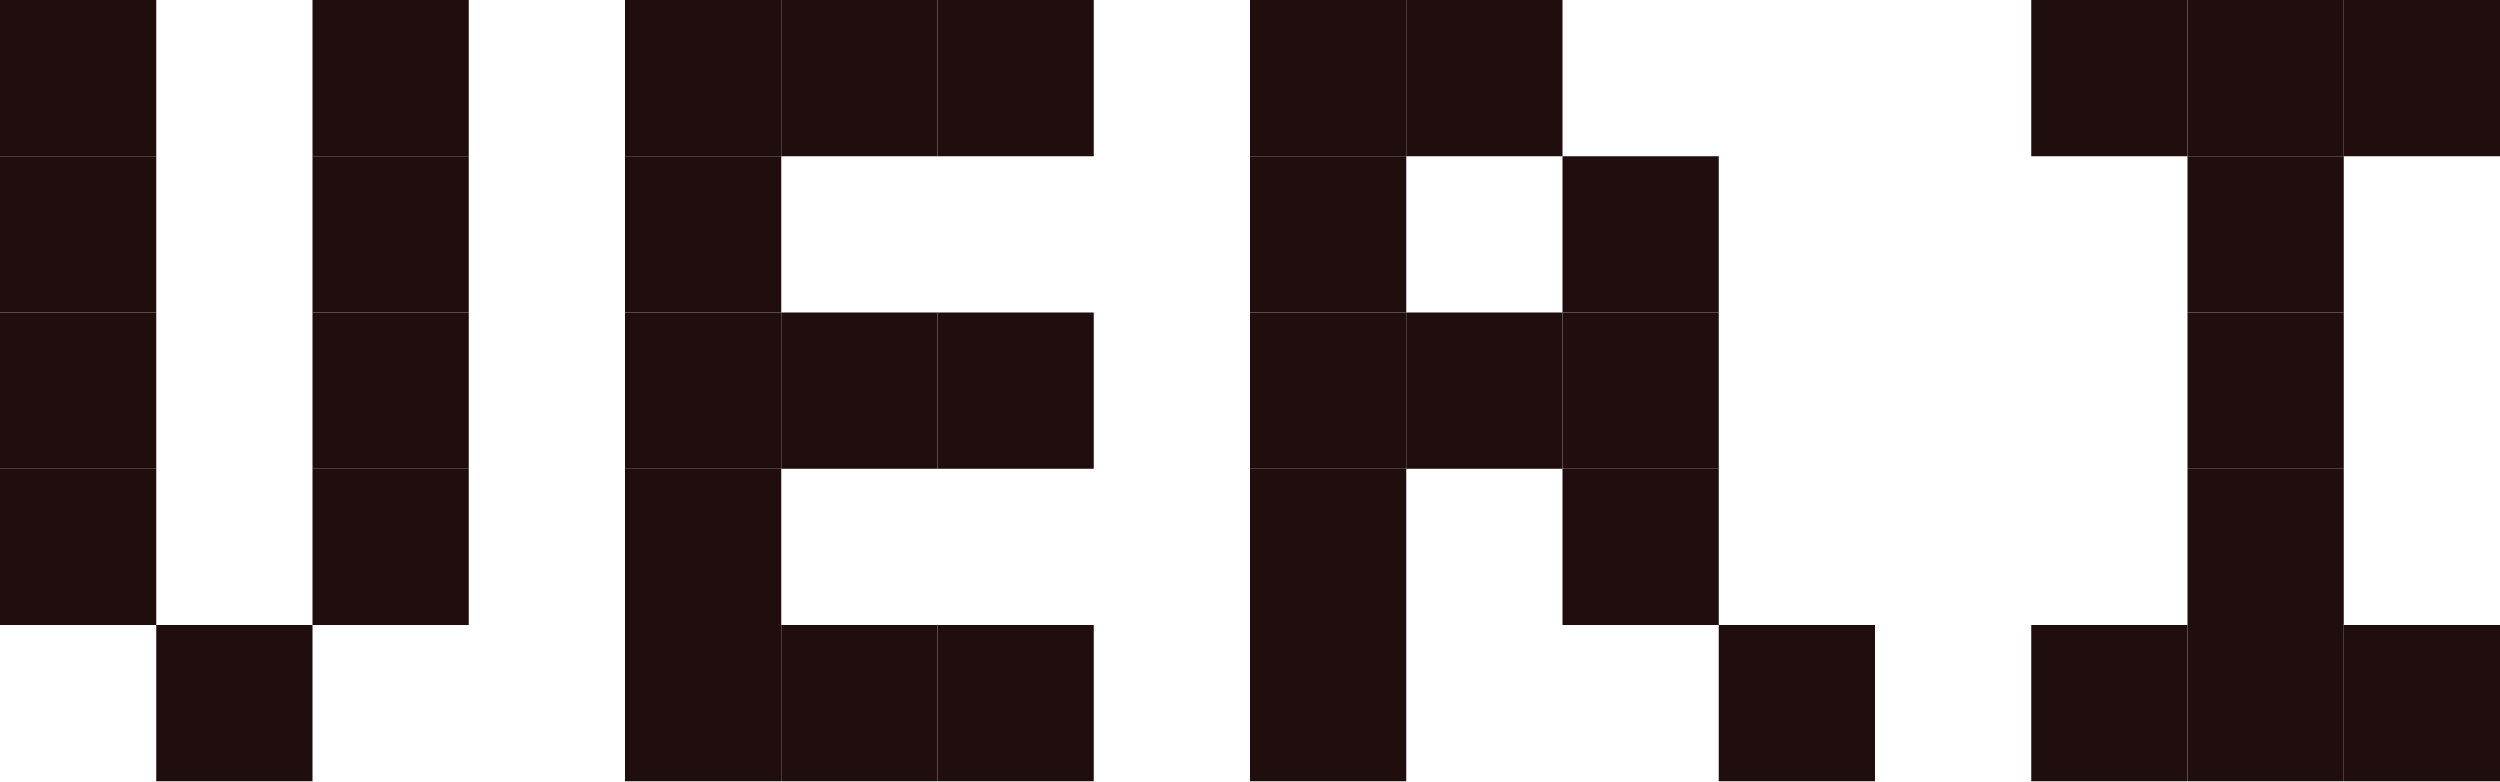
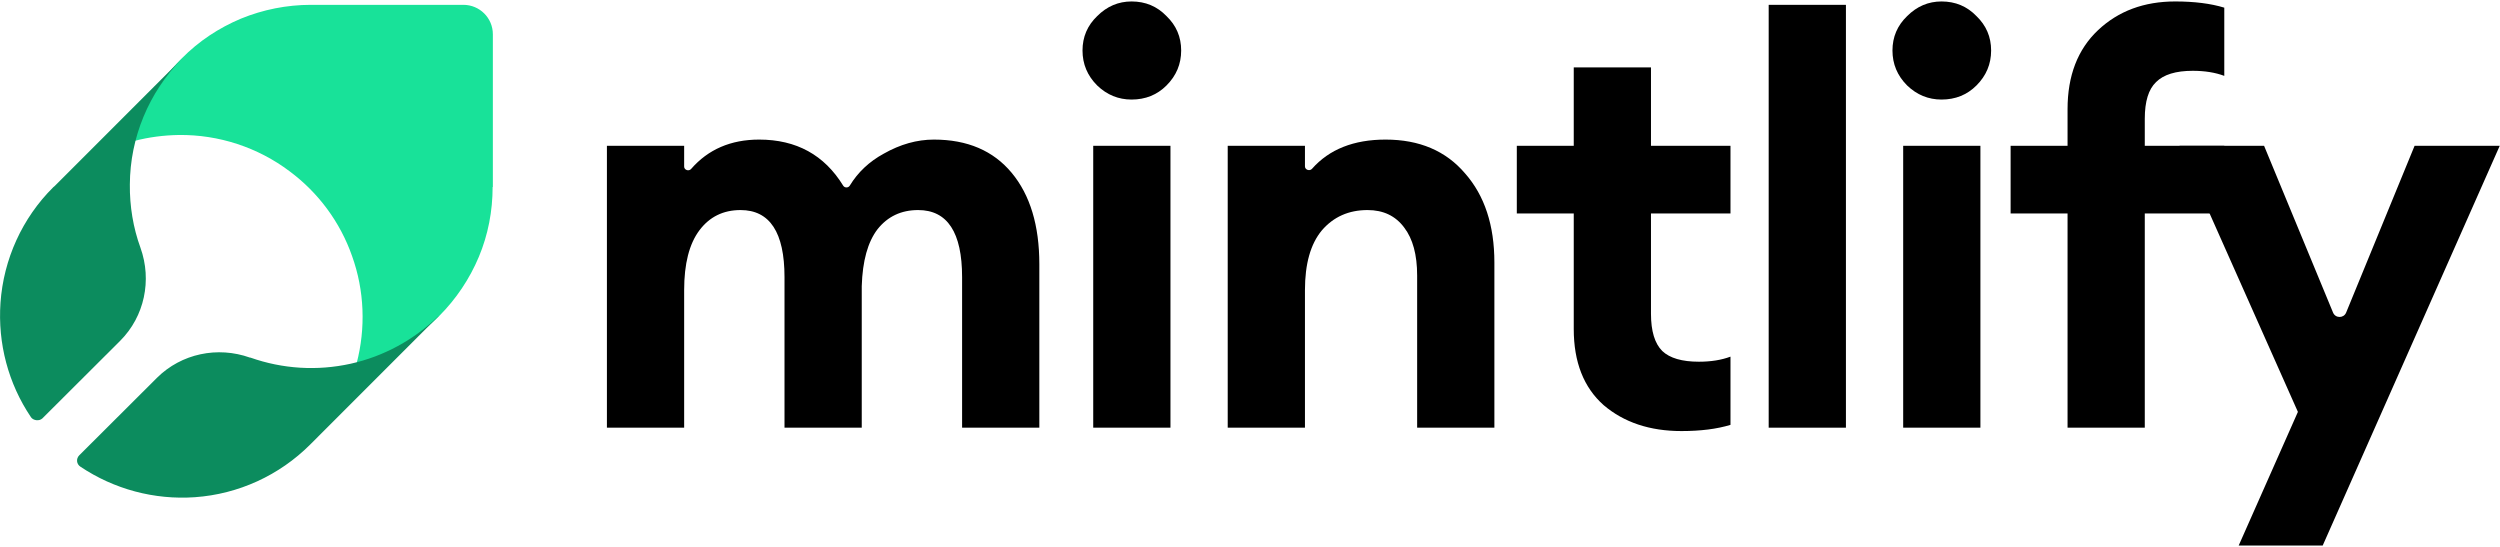
- <svg xmlns="http://www.w3.org/2000/svg" id="veri" width="64" height="20" viewBox="0 0 16 5" preserveAspectRatio="xMidYMid meet" rendering="crispEdges">
-   <rect x="0" y="0" width="1" height="1" fill="#200D0D" />
-   <rect x="2" y="0" width="1" height="1" fill="#200D0D" />
-   <rect x="4" y="0" width="1" height="1" fill="#200D0D" />
-   <rect x="5" y="0" width="1" height="1" fill="#200D0D" />
-   <rect x="6" y="0" width="1" height="1" fill="#200D0D" />
-   <rect x="8" y="0" width="1" height="1" fill="#200D0D" />
-   <rect x="9" y="0" width="1" height="1" fill="#200D0D" />
-   <rect x="13" y="0" width="1" height="1" fill="#200D0D" />
-   <rect x="14" y="0" width="1" height="1" fill="#200D0D" />
-   <rect x="15" y="0" width="1" height="1" fill="#200D0D" />
-   <rect x="0" y="1" width="1" height="1" fill="#200D0D" />
-   <rect x="2" y="1" width="1" height="1" fill="#200D0D" />
-   <rect x="4" y="1" width="1" height="1" fill="#200D0D" />
-   <rect x="8" y="1" width="1" height="1" fill="#200D0D" />
-   <rect x="10" y="1" width="1" height="1" fill="#200D0D" />
-   <rect x="14" y="1" width="1" height="1" fill="#200D0D" />
-   <rect x="0" y="2" width="1" height="1" fill="#200D0D" />
-   <rect x="2" y="2" width="1" height="1" fill="#200D0D" />
-   <rect x="4" y="2" width="1" height="1" fill="#200D0D" />
-   <rect x="5" y="2" width="1" height="1" fill="#200D0D" />
-   <rect x="6" y="2" width="1" height="1" fill="#200D0D" />
-   <rect x="8" y="2" width="1" height="1" fill="#200D0D" />
-   <rect x="9" y="2" width="1" height="1" fill="#200D0D" />
-   <rect x="10" y="2" width="1" height="1" fill="#200D0D" />
-   <rect x="14" y="2" width="1" height="1" fill="#200D0D" />
-   <rect x="0" y="3" width="1" height="1" fill="#200D0D" />
-   <rect x="2" y="3" width="1" height="1" fill="#200D0D" />
-   <rect x="4" y="3" width="1" height="1" fill="#200D0D" />
-   <rect x="8" y="3" width="1" height="1" fill="#200D0D" />
-   <rect x="10" y="3" width="1" height="1" fill="#200D0D" />
-   <rect x="14" y="3" width="1" height="1" fill="#200D0D" />
-   <rect x="1" y="4" width="1" height="1" fill="#200D0D" />
-   <rect x="4" y="4" width="1" height="1" fill="#200D0D" />
-   <rect x="5" y="4" width="1" height="1" fill="#200D0D" />
-   <rect x="6" y="4" width="1" height="1" fill="#200D0D" />
-   <rect x="8" y="4" width="1" height="1" fill="#200D0D" />
-   <rect x="11" y="4" width="1" height="1" fill="#200D0D" />
-   <rect x="13" y="4" width="1" height="1" fill="#200D0D" />
-   <rect x="14" y="4" width="1" height="1" fill="#200D0D" />
-   <rect x="15" y="4" width="1" height="1" fill="#200D0D" />
+ <svg xmlns="http://www.w3.org/2000/svg" width="1682" height="368" viewBox="0 0 1682 368" fill="none">
+   <path d="M1562.72 367.019H1506.2L1546.03 277.121L1466.37 98.086H1523.27L1569.68 210.318C1571.31 214.241 1576.87 214.234 1578.48 210.306L1624.54 98.086H1681.82L1562.72 367.019Z" fill="black" />
+   <path d="M1391.05 287.742V143.603H1352.74V98.085H1391.05V73.43C1391.05 50.924 1397.87 33.223 1411.53 20.326C1425.19 7.429 1442.51 0.981 1463.5 0.981C1476.39 0.981 1487.39 2.372 1496.5 5.154V51.05C1490.43 48.775 1483.35 47.637 1475.25 47.637C1463.88 47.637 1455.66 50.165 1450.6 55.223C1445.54 60.028 1443.01 68.246 1443.01 79.878V98.085H1496.5V143.603H1443.01V287.742H1391.05Z" fill="black" />
+   <path d="M1306.25 66.981C1297.4 66.981 1289.69 63.821 1283.11 57.499C1276.54 50.924 1273.25 43.085 1273.25 33.981C1273.25 24.878 1276.54 17.165 1283.11 10.843C1289.69 4.268 1297.4 0.981 1306.25 0.981C1315.61 0.981 1323.44 4.268 1329.77 10.843C1336.34 17.165 1339.63 24.878 1339.63 33.981C1339.63 43.085 1336.34 50.924 1329.77 57.499C1323.44 63.821 1315.61 66.981 1306.25 66.981ZM1280.46 287.742V98.085H1332.42V287.742H1280.46Z" fill="black" />
+   <path d="M1189.97 287.742V3.257H1241.94V287.742H1189.97Z" fill="black" />
+   <path d="M1131.27 290.018C1110.03 290.018 1092.58 284.202 1078.92 272.569C1065.52 260.684 1058.82 243.615 1058.82 221.362V143.603H1020.51V98.085H1058.82V45.361H1110.78V98.085H1164.27V143.603H1110.78V211.121C1110.78 222.753 1113.31 231.098 1118.37 236.155C1123.43 240.96 1131.65 243.362 1143.03 243.362C1151.12 243.362 1158.2 242.224 1164.27 239.949V285.845C1155.16 288.627 1144.16 290.018 1131.27 290.018Z" fill="black" />
+   <path d="M826.007 287.742V98.085H877.973V111.948C877.973 114.292 881.163 115.329 882.715 113.572C894.3 100.466 910.8 93.913 932.214 93.913C954.973 93.913 972.801 101.499 985.698 116.672C998.847 131.591 1005.42 151.568 1005.42 176.603V287.742H953.456V185.327C953.456 171.419 950.548 160.672 944.732 153.086C938.916 145.247 930.697 141.327 920.076 141.327C907.433 141.327 897.191 145.879 889.352 154.982C881.766 164.086 877.973 177.488 877.973 195.189V287.742H826.007Z" fill="black" />
+   <path d="M761.314 66.981C752.463 66.981 744.75 63.821 738.176 57.499C731.601 50.924 728.313 43.085 728.313 33.981C728.313 24.878 731.601 17.165 738.176 10.843C744.75 4.268 752.463 0.981 761.314 0.981C770.67 0.981 778.509 4.268 784.831 10.843C791.406 17.165 794.693 24.878 794.693 33.981C794.693 43.085 791.406 50.924 784.831 57.499C778.509 63.821 770.67 66.981 761.314 66.981ZM735.52 287.742V98.085H787.486V287.742H735.52Z" fill="black" />
+   <path d="M647.3 287.742V186.465C647.3 156.373 637.438 141.327 617.714 141.327C606.334 141.327 597.231 145.626 590.403 154.224C583.828 162.821 580.288 175.592 579.782 192.534V287.742H527.817V186.465C527.817 156.373 517.954 141.327 498.23 141.327C486.598 141.327 477.368 145.879 470.54 154.982C463.713 164.086 460.299 177.488 460.299 195.189V287.742H408.333V98.085H460.299V112.084C460.299 114.416 463.434 115.443 464.966 113.685C476.447 100.504 491.707 93.913 510.748 93.913C535.769 93.913 554.616 104.243 567.286 124.904C568.286 126.534 570.745 126.508 571.739 124.875C577.217 115.872 584.829 108.712 594.576 103.396C605.702 97.074 616.955 93.913 628.335 93.913C650.84 93.913 668.289 101.373 680.68 116.292C693.071 131.212 699.266 151.695 699.266 177.741V287.742H647.3Z" fill="black" />
+   <path d="M331.596 125.814V23.071C331.596 12.046 322.652 3.257 311.791 3.257H209.096C192.965 3.257 176.994 6.453 162.141 12.525C147.287 18.756 133.712 27.705 122.372 39.209L121.574 40.008C106.561 55.188 95.86 74.043 90.43 94.815C100.172 92.258 110.234 90.98 120.296 90.82C147.127 90.501 173.48 99.129 194.882 115.268C214.207 129.649 228.9 149.462 236.886 172.312C245.191 195.481 246.149 220.727 239.921 244.535C260.524 239.103 279.53 228.397 294.703 213.377L295.501 212.578C306.841 201.233 315.944 187.651 322.173 172.791C328.402 157.931 331.437 141.952 331.437 125.814H331.596Z" fill="#18E299" />
+   <path d="M87.364 124.079C87.523 92.561 100.093 62.315 122.209 39.711L36.766 125.193C36.448 125.512 36.13 125.671 35.812 125.989C14.968 146.683 2.398 174.381 0.33 203.671C-1.579 231.051 5.58 258.112 20.855 280.717C22.312 282.873 26.265 283.582 28.493 281.513L80.841 229.3C97.229 212.904 102.321 188.549 94.524 166.74C89.592 153.21 87.205 138.724 87.364 124.079Z" fill="#0C8C5E" />
+   <path d="M295.003 212.586C278.615 228.664 258.089 239.807 235.813 244.742C213.379 249.676 190.149 248.244 168.51 240.603C168.51 240.603 168.35 240.603 168.191 240.603C146.393 232.803 122.049 237.897 105.661 254.134L53.312 306.346C51.085 308.575 51.403 312.236 54.108 313.987C76.702 329.11 103.751 336.432 131.118 334.522C160.395 332.452 187.921 319.877 208.764 299.024L209.56 298.228L295.003 212.746V212.586Z" fill="#0C8C5E" />
</svg>
